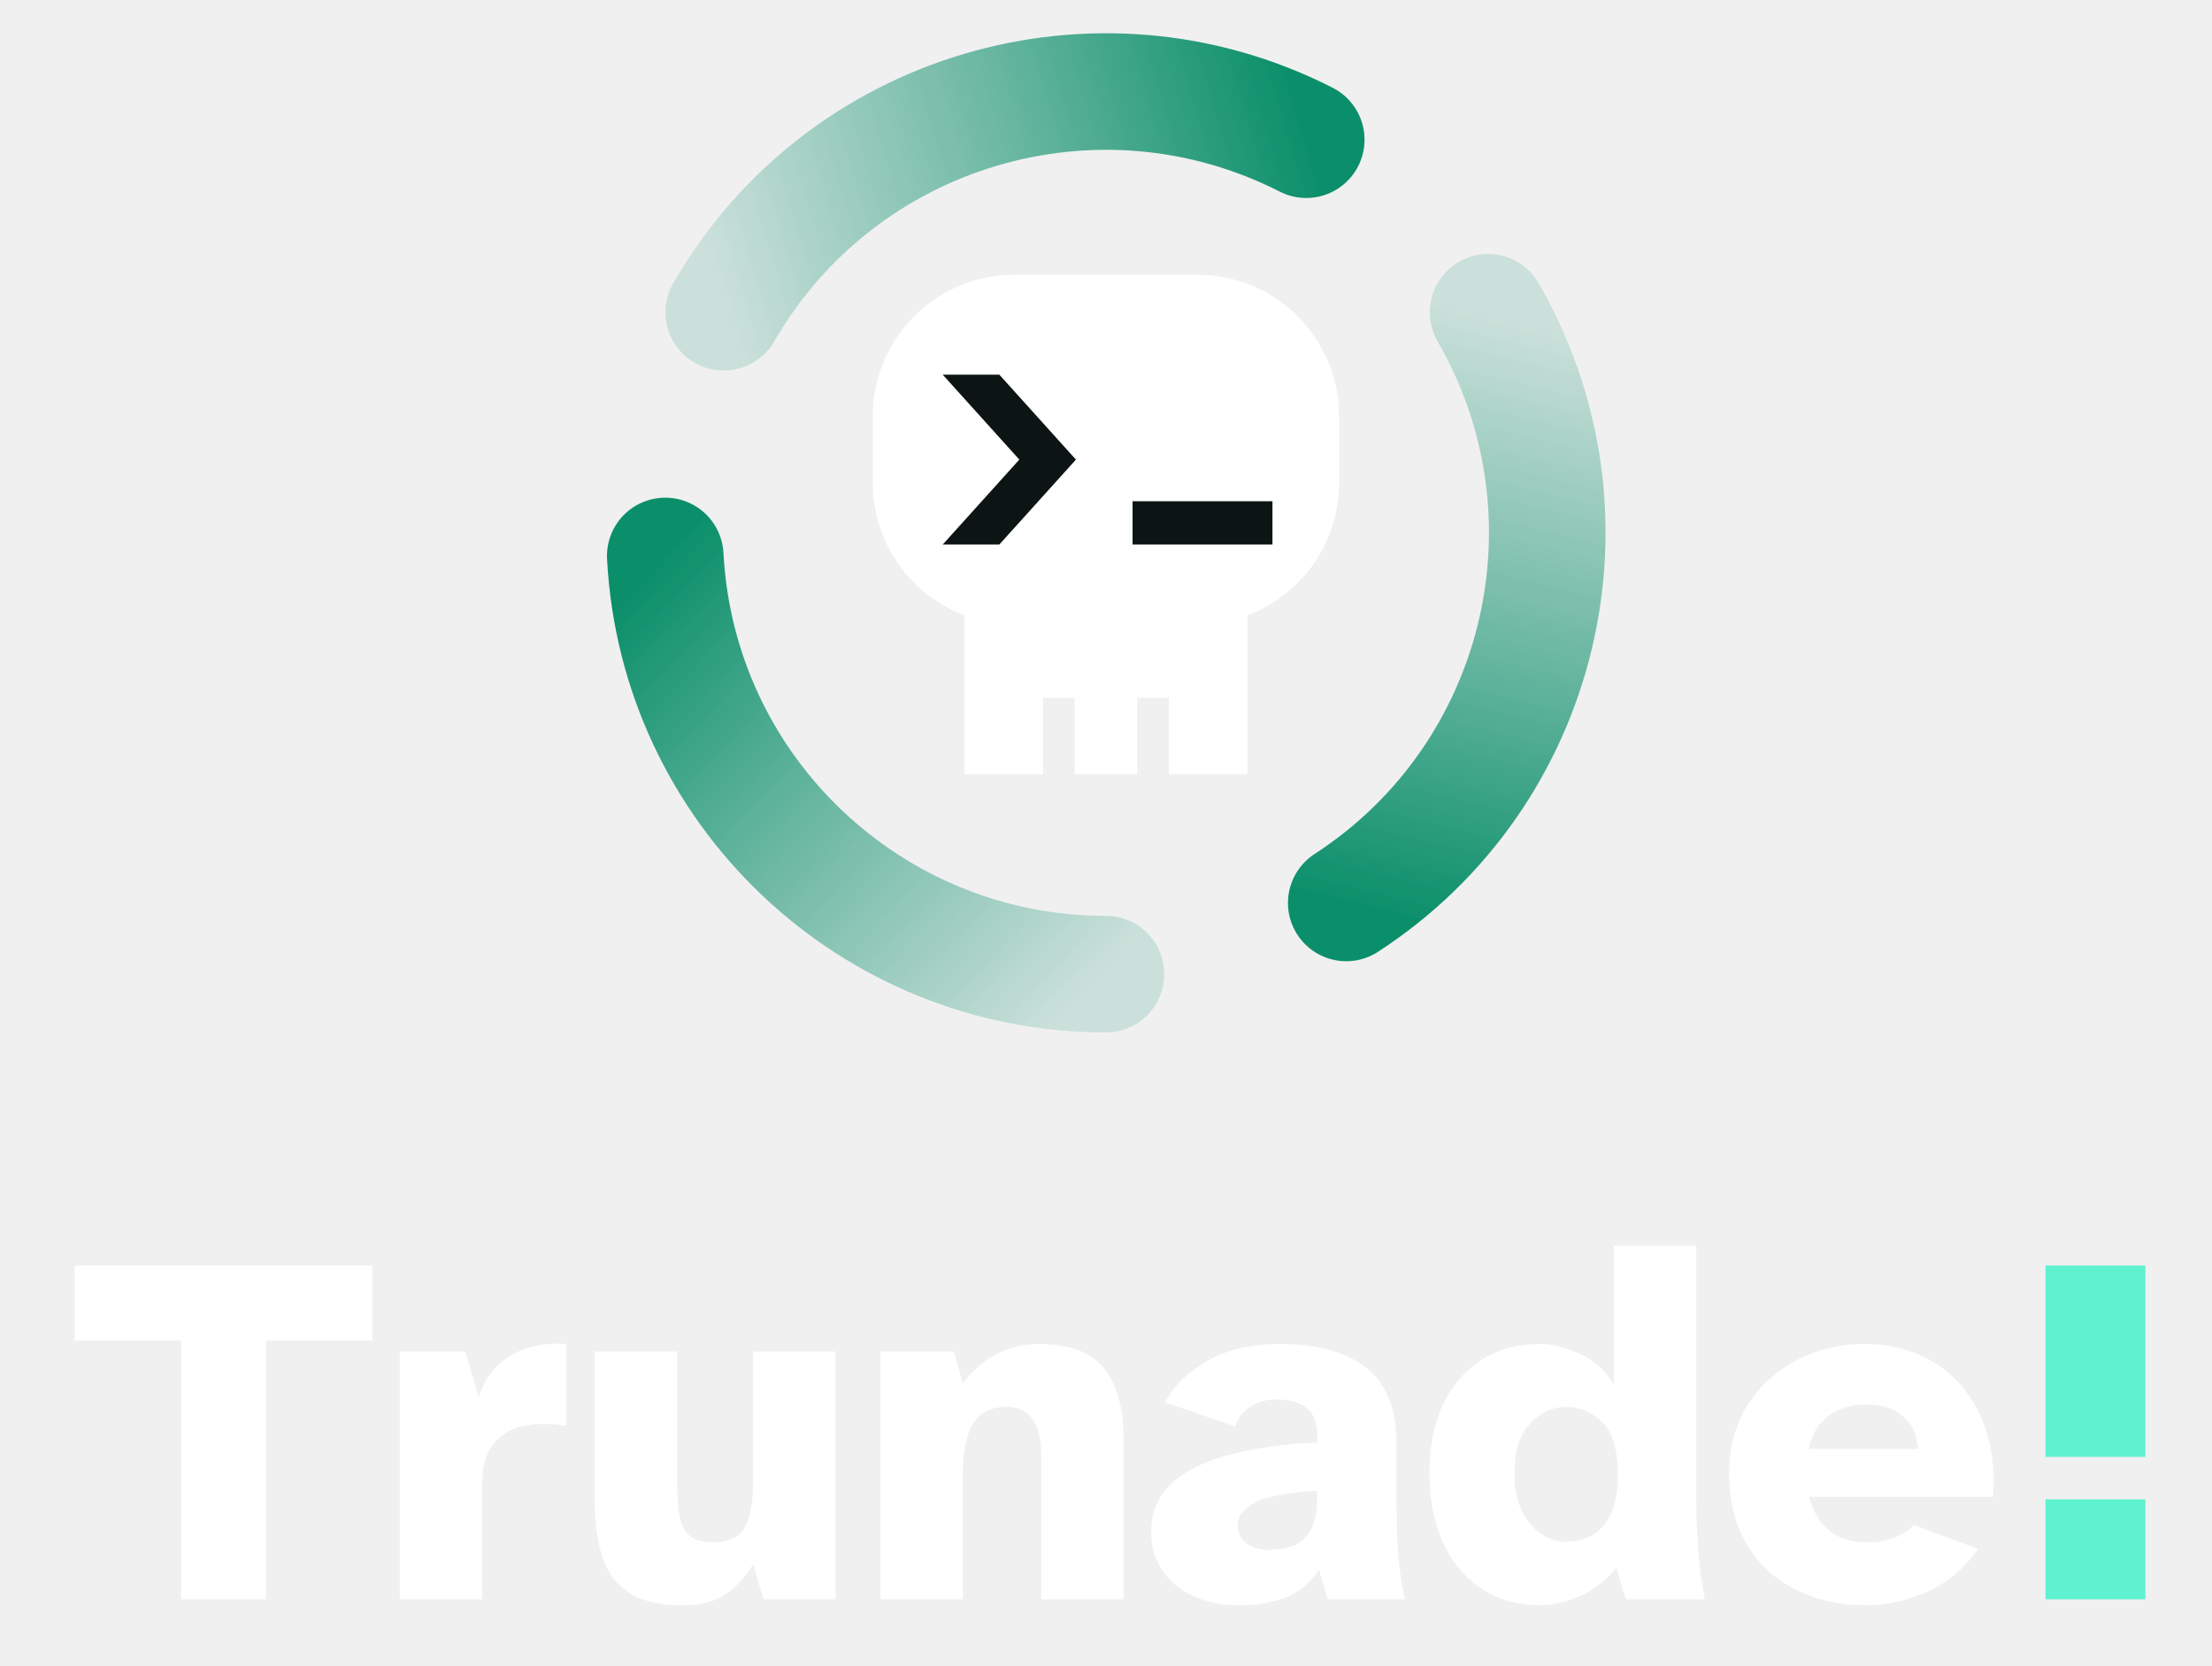
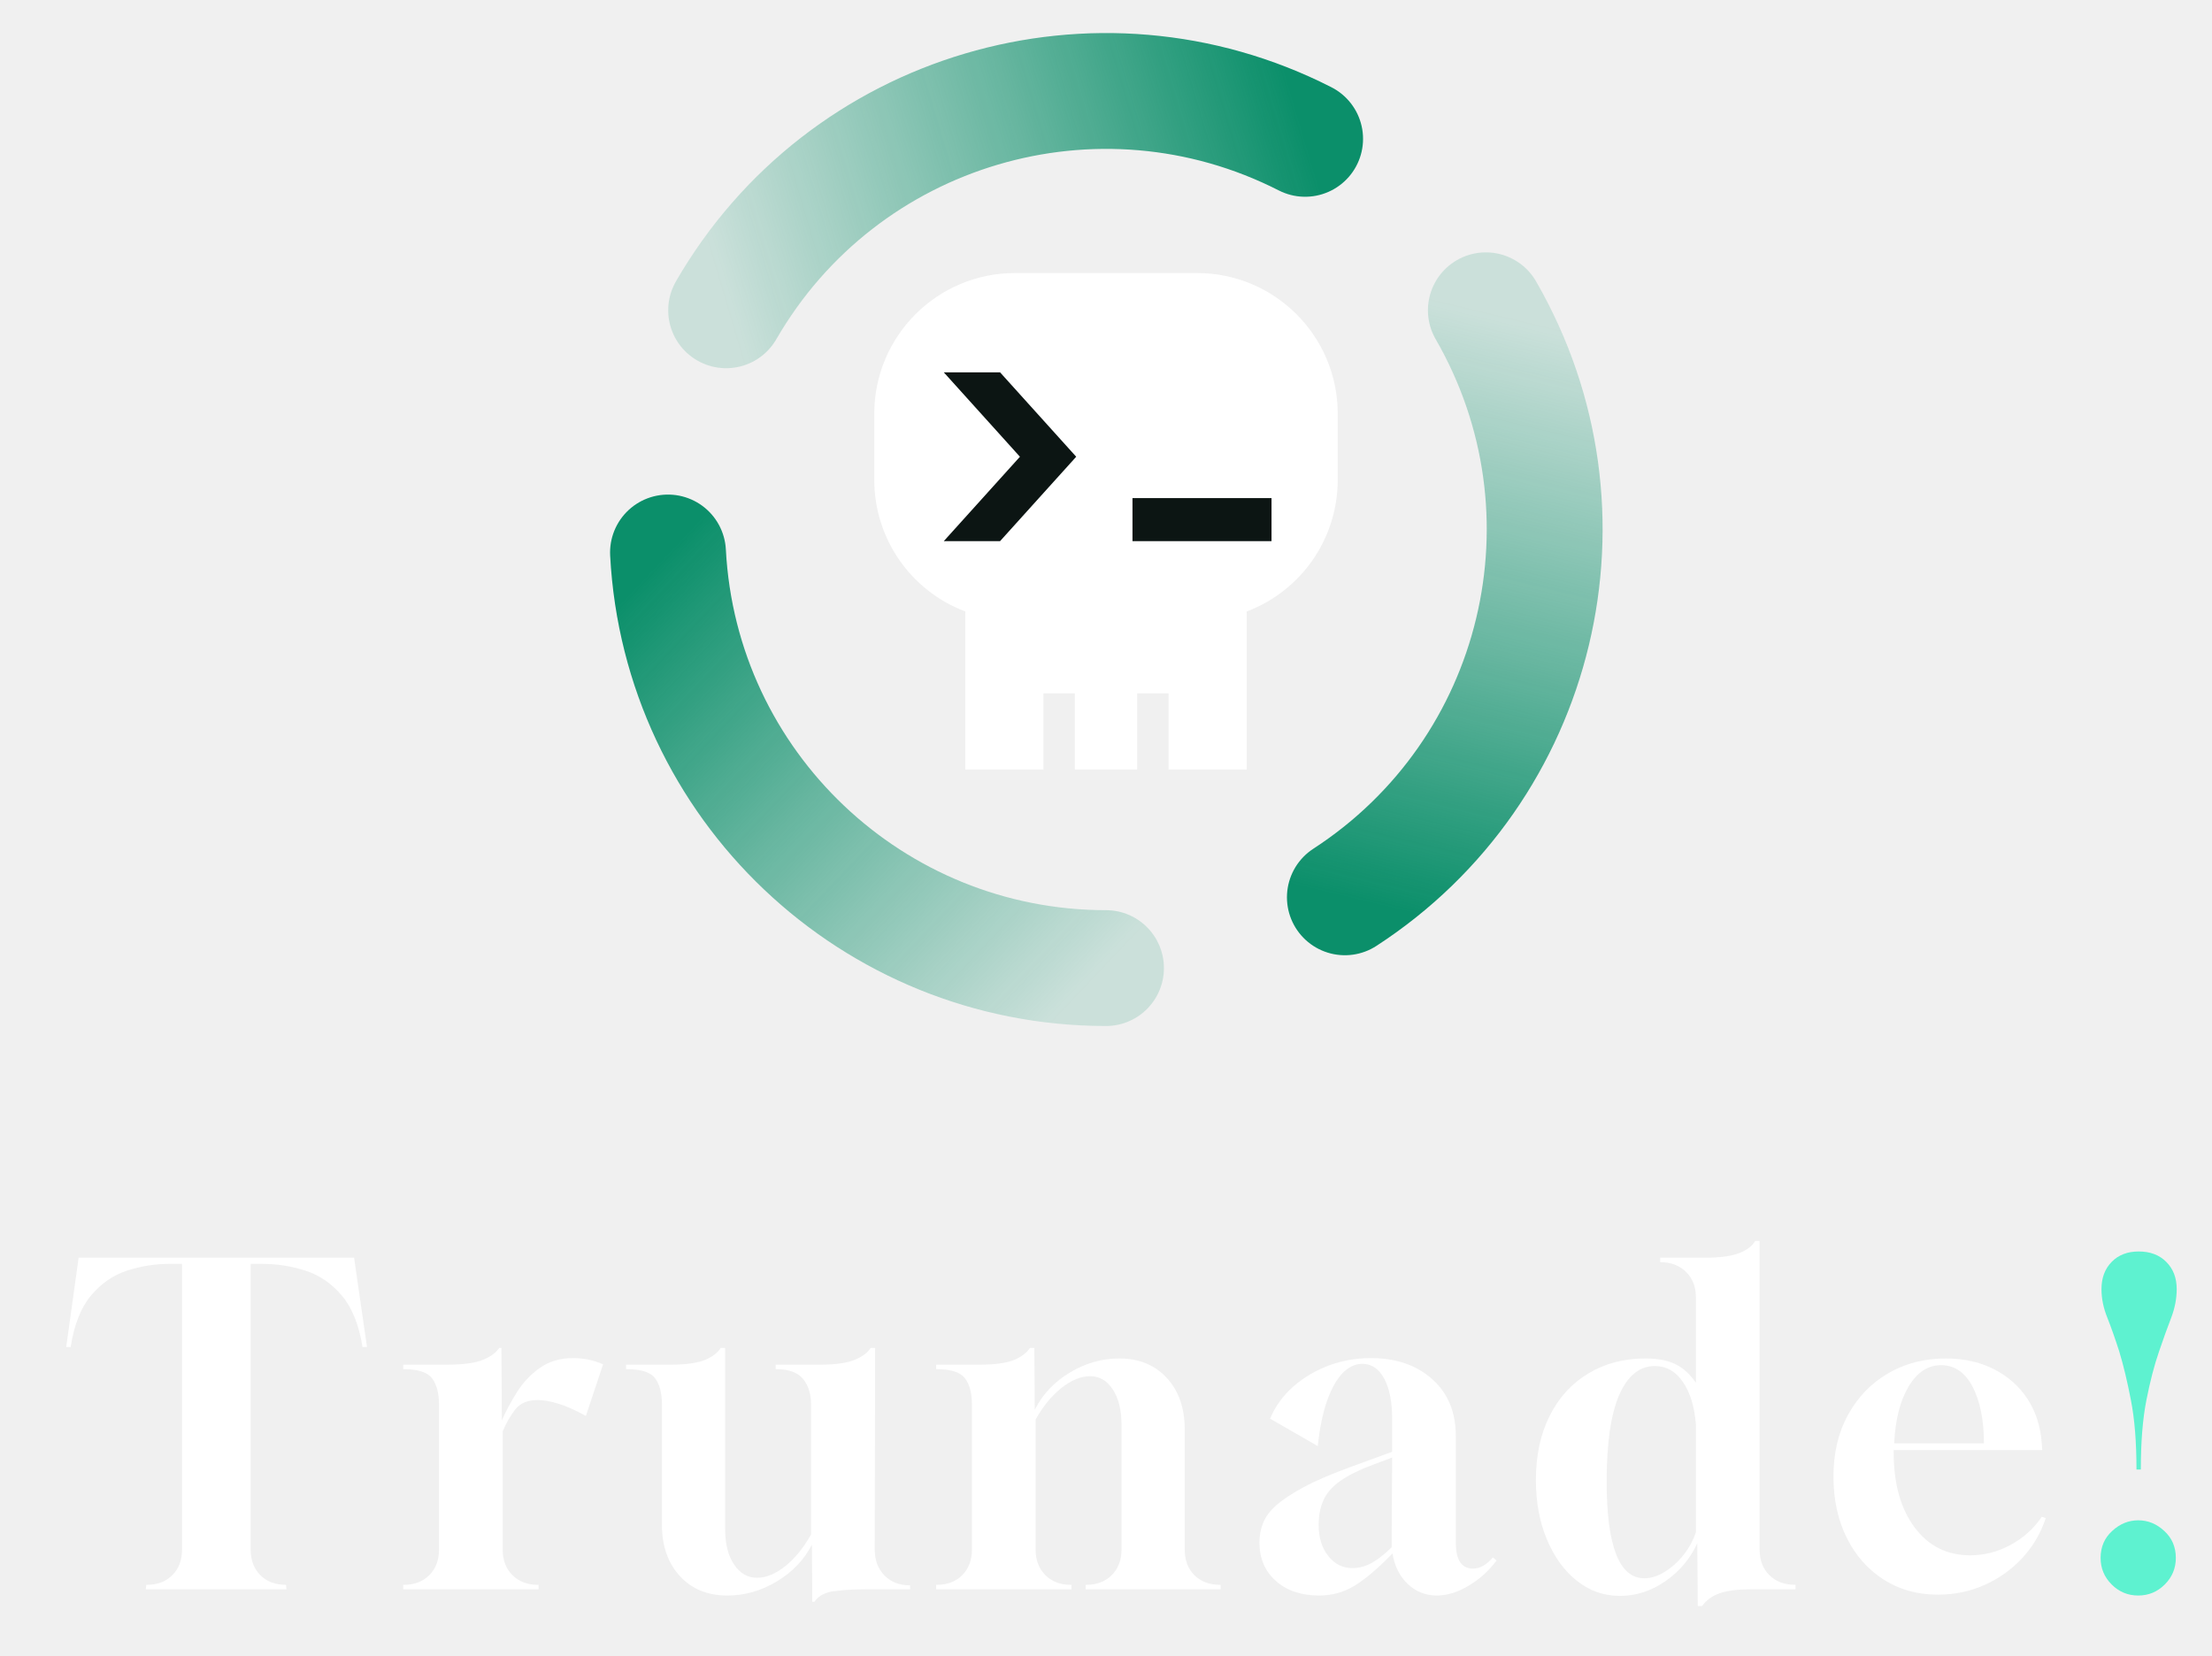
- <svg xmlns="http://www.w3.org/2000/svg" viewBox="0 0 132.83 100.04" role="img" aria-label="Trunade!">
-   <g transform="translate(34.41 0) scale(1)">
+ <svg xmlns="http://www.w3.org/2000/svg" viewBox="0 0 133.64 100.04" role="img" aria-label="Trunade!">
+   <g transform="translate(34.82 0) scale(1)">
    <linearGradient id="trn-0b8f6a-265" gradientUnits="userSpaceOnUse" x1="9.05" y1="18.75" x2="44.03" y2="8.39">
      <stop offset="0" stop-color="#0b8f6a" stop-opacity="0.16" />
      <stop offset=".55" stop-color="#0b8f6a" stop-opacity=".6" />
      <stop offset="1" stop-color="#0b8f6a" />
    </linearGradient>
    <g fill="none" stroke="url(#trn-0b8f6a-265)" stroke-width="7" stroke-linecap="round">
      <path d="M9.05 18.75A26.5 26.5 0 0 1 44.03 8.39" />
      <path d="M9.05 18.75A26.5 26.5 0 0 1 44.03 8.39" transform="rotate(120 32 32)" />
      <path d="M9.05 18.75A26.5 26.5 0 0 1 44.03 8.39" transform="rotate(240 32 32)" />
    </g>
    <path fill="#ffffff" d="M23.5 36.95A8.5 8.5 0 0 1 18 29V25a8.5 8.5 0 0 1 8.5 -8.5H37.5a8.5 8.5 0 0 1 8.5 8.5V29A8.5 8.5 0 0 1 40.5 36.95V46.5H35.78V41.9H33.88V46.5H30.12V41.9H28.22V46.5H23.5Z" />
    <path fill="#0c1513" d="M22.2 22.5h3.4L30.2 27.6L25.6 32.7h-3.4L26.8 27.6ZM33.6 30.1h8.4v2.6h-8.4Z" />
  </g>
-   <path fill="#ffffff" d="M10.87 96.04V80.5H4.48V76H22.36V80.5H15.97V96.04ZM24.01 96.04V81.16H27.94L28.75 83.89Q29.17 82.63 29.98 81.91Q30.79 81.19 31.84 80.91Q32.89 80.62 34 80.71V85.63Q32.56 85.39 31.42 85.64Q30.28 85.9 29.62 86.72Q28.96 87.55 28.96 89.05V96.04ZM40.96 96.4Q38.95 96.4 37.8 95.66Q36.64 94.93 36.17 93.5Q35.71 92.08 35.71 90.01V81.16H40.66V88.78Q40.66 89.83 40.75 90.7Q40.84 91.57 41.27 92.09Q41.71 92.62 42.79 92.62Q44.17 92.62 44.69 91.78Q45.22 90.94 45.22 88.93V81.16H50.17V96.04H45.85L45.22 93.94Q44.56 95.05 43.6 95.72Q42.64 96.4 40.96 96.4ZM52.87 96.04V81.16H57.28L57.82 83.08Q58.15 82.57 58.8 82.01Q59.44 81.46 60.37 81.08Q61.3 80.71 62.41 80.71Q64.24 80.71 65.35 81.37Q66.46 82.03 66.97 83.33Q67.48 84.64 67.48 86.53V96.04H62.53V87.55Q62.53 86.5 62.3 85.82Q62.08 85.15 61.61 84.82Q61.15 84.49 60.4 84.49Q59.02 84.49 58.42 85.51Q57.82 86.53 57.82 88.48V96.04ZM74.41 96.4Q72.88 96.4 71.68 95.86Q70.48 95.32 69.81 94.33Q69.13 93.34 69.13 92.02Q69.13 90.22 70.34 89.09Q71.56 87.97 73.8 87.37Q76.03 86.77 79.09 86.62V86.2Q79.09 85 78.43 84.52Q77.77 84.04 76.63 84.04Q75.79 84.04 75.1 84.47Q74.41 84.91 74.17 85.66L69.97 84.22Q70.72 82.75 72.49 81.73Q74.26 80.71 76.9 80.71Q80.2 80.71 82.03 82.13Q83.86 83.56 83.86 86.68V90.49Q83.86 91.54 83.92 92.6Q83.98 93.67 84.1 94.57Q84.22 95.47 84.37 96.04H79.72L79.21 94.27Q78.4 95.5 77.16 95.95Q75.91 96.4 74.41 96.4ZM76.15 93.07Q77.05 93.07 77.71 92.8Q78.37 92.53 78.73 91.84Q79.09 91.15 79.09 89.92V89.53Q76.39 89.68 75.36 90.23Q74.32 90.79 74.32 91.6Q74.32 92.26 74.84 92.66Q75.37 93.07 76.15 93.07ZM92.44 96.4Q90.49 96.4 88.99 95.42Q87.49 94.45 86.66 92.65Q85.84 90.85 85.84 88.45Q85.84 86.02 86.68 84.29Q87.52 82.57 89 81.64Q90.49 80.71 92.44 80.71Q93.55 80.71 94.85 81.29Q96.16 81.88 96.91 83.14V74.8H101.86V90.19Q101.86 91.39 101.97 92.92Q102.07 94.45 102.37 96.04H97.63L97.06 94.15Q96.04 95.38 94.79 95.89Q93.55 96.4 92.44 96.4ZM94.06 92.59Q94.87 92.59 95.58 92.21Q96.28 91.84 96.72 90.94Q97.15 90.04 97.15 88.54Q97.15 86.32 96.22 85.41Q95.29 84.49 94.06 84.49Q92.8 84.49 91.87 85.5Q90.94 86.5 90.94 88.45Q90.94 90.4 91.87 91.49Q92.8 92.59 94.06 92.59ZM112.15 96.4Q109.72 96.4 107.84 95.47Q105.97 94.54 104.91 92.77Q103.84 91 103.84 88.48Q103.84 86.11 104.95 84.37Q106.06 82.63 107.91 81.67Q109.75 80.71 111.94 80.71Q113.8 80.71 115.28 81.37Q116.77 82.03 117.81 83.24Q118.84 84.46 119.34 86.14Q119.83 87.82 119.68 89.89H108.64Q108.82 90.58 109.13 91.09Q109.45 91.6 109.88 91.94Q110.32 92.29 110.86 92.45Q111.4 92.62 112 92.62Q113.02 92.62 113.77 92.33Q114.52 92.05 114.91 91.57L118.78 93.01Q117.55 94.78 115.73 95.59Q113.92 96.4 112.15 96.4ZM108.61 87.01H115.18Q115.09 86.08 114.67 85.5Q114.25 84.91 113.58 84.62Q112.9 84.34 112.09 84.34Q111.28 84.34 110.56 84.61Q109.84 84.88 109.33 85.47Q108.82 86.05 108.61 87.01Z" />
-   <path fill="#5ef2d0" d="M122.83 76h6v11.49h-6ZM122.83 90.04h6v6h-6Z" />
+   <g transform="translate(4 74.5) scale(0.75)">
+     <path fill="#ffffff" d="M6.41 28.72 6.45 28.36H6.48Q7.77 28.36 8.55 27.58Q9.33 26.8 9.33 25.51V2.5H8.3Q6.56 2.5 4.88 3.05Q3.21 3.6 2 5.05Q0.78 6.49 0.36 9.2H0L1 2H23.19L24.23 9.2H23.87Q23.44 6.52 22.21 5.06Q20.98 3.6 19.29 3.05Q17.6 2.5 15.78 2.5H14.86V25.51Q14.86 26.8 15.64 27.58Q16.42 28.36 17.71 28.36L17.74 28.72ZM27.15 28.72V28.36H27.18Q28.47 28.36 29.25 27.58Q30.03 26.8 30.03 25.51V13.83Q30.03 12.47 29.48 11.73Q28.93 10.98 27.15 10.98V10.62H30.67Q32.56 10.62 33.52 10.25Q34.49 9.87 34.88 9.27H35.06L35.09 15.11Q35.56 14.04 36.29 12.87Q37.02 11.69 38.14 10.89Q39.26 10.09 40.83 10.09Q41.36 10.09 41.97 10.19Q42.57 10.3 43.25 10.59L41.86 14.75Q40.58 14.04 39.63 13.76Q38.69 13.47 37.98 13.47Q36.77 13.47 36.18 14.22Q35.59 14.97 35.16 16V25.51Q35.16 26.8 35.95 27.58Q36.73 28.36 38.01 28.36H38.05V28.72ZM60.1 29.72 60.07 25.12Q59.14 26.94 57.25 28.08Q55.36 29.22 53.26 29.22Q50.87 29.22 49.43 27.65Q47.99 26.08 47.99 23.52V13.83Q47.99 12.47 47.45 11.73Q46.92 10.98 45.1 10.98V10.62H48.7Q50.52 10.62 51.48 10.23Q52.37 9.84 52.73 9.27H53.08V23.87Q53.08 25.66 53.8 26.72Q54.51 27.79 55.65 27.79Q56.75 27.79 57.93 26.85Q59.1 25.91 60 24.3V13.83Q60 12.55 59.35 11.76Q58.71 10.98 57.15 10.98V10.62H60.74Q62.56 10.62 63.52 10.23Q64.45 9.84 64.8 9.27H65.16L65.13 25.51Q65.13 26.8 65.91 27.6Q66.69 28.4 67.98 28.4V28.72H64.45Q63.52 28.72 62.81 28.77Q62.1 28.83 61.63 28.9Q60.67 29.11 60.28 29.72ZM70.08 28.72V28.36H70.11Q71.4 28.36 72.18 27.58Q72.96 26.8 72.96 25.51V13.83Q72.96 12.47 72.41 11.73Q71.86 10.98 70.08 10.98V10.62H73.6Q75.42 10.62 76.38 10.23Q77.27 9.84 77.63 9.27H77.99L78.02 14.26Q78.95 12.4 80.84 11.26Q82.73 10.12 84.83 10.12Q87.21 10.12 88.66 11.69Q90.1 13.26 90.1 15.82V25.51Q90.1 26.8 90.88 27.58Q91.67 28.36 92.95 28.36H92.99V28.72H82.12V28.36H82.16Q83.44 28.36 84.22 27.58Q85.01 26.8 85.01 25.51V15.47Q85.01 13.69 84.31 12.62Q83.62 11.55 82.48 11.55Q81.37 11.55 80.18 12.49Q78.98 13.44 78.09 15.04V25.51Q78.09 26.8 78.88 27.58Q79.66 28.36 80.94 28.36H80.98V28.72ZM100.93 29.22Q98.76 29.22 97.44 28.04Q96.12 26.87 96.12 24.94Q96.12 24.12 96.41 23.39Q96.69 22.66 97.47 21.95Q98.29 21.24 99.72 20.47Q101.14 19.71 103.5 18.85L106.81 17.64V14.97Q106.81 12.94 106.17 11.74Q105.53 10.55 104.39 10.55Q103.03 10.59 102.09 12.33Q101.14 14.08 100.82 17.18L96.98 14.97Q97.58 13.51 98.83 12.4Q100.08 11.3 101.7 10.69Q103.32 10.09 105.1 10.09Q108.13 10.09 110.03 11.78Q111.94 13.47 111.94 16.39V24.98Q111.94 27.05 113.33 27.05Q114.15 27.05 114.93 26.15L115.22 26.4Q114.29 27.65 112.97 28.43Q111.65 29.22 110.41 29.22Q109.05 29.22 108.07 28.29Q107.09 27.37 106.84 25.83Q105.1 27.62 103.8 28.42Q102.5 29.22 100.93 29.22ZM103.6 27.01Q104.39 27.01 105.12 26.62Q105.85 26.23 106.77 25.34L106.81 18.1L105.38 18.64Q103.57 19.31 102.6 20.01Q101.64 20.7 101.27 21.56Q100.89 22.41 100.89 23.52Q100.89 25.05 101.66 26.03Q102.43 27.01 103.6 27.01ZM131.43 30.07 131.39 25.01Q130.54 26.87 128.83 28.06Q127.12 29.25 125.16 29.25Q123.23 29.25 121.7 28.04Q120.17 26.83 119.28 24.71Q118.39 22.59 118.39 19.92Q118.39 16.93 119.51 14.72Q120.63 12.51 122.63 11.32Q124.62 10.12 127.22 10.12Q128.68 10.12 129.61 10.57Q130.54 11.01 131.28 12.08V5.21Q131.28 3.92 130.48 3.14Q129.68 2.36 128.4 2.36V2H132.03Q133.81 2 134.74 1.64Q135.67 1.29 136.06 0.65H136.41V25.51Q136.41 26.8 137.2 27.58Q137.98 28.36 139.3 28.36V28.72H135.67Q134.1 28.72 133.19 29.04Q132.28 29.36 131.78 30.07ZM127.12 27.83Q127.94 27.83 128.77 27.31Q129.61 26.8 130.29 25.94Q130.96 25.09 131.28 24.12V15.43Q131.11 13.29 130.23 12.01Q129.36 10.73 127.97 10.73Q126.12 10.73 125.09 13.08Q124.09 15.43 124.09 20.03Q124.09 27.83 127.12 27.83ZM150.77 29.15Q148.31 29.15 146.41 27.94Q144.5 26.72 143.43 24.57Q142.36 22.41 142.36 19.64Q142.36 16.79 143.54 14.65Q144.72 12.51 146.76 11.32Q148.81 10.12 151.41 10.12Q153.59 10.12 155.28 10.98Q156.97 11.83 157.99 13.38Q159 14.93 159.14 16.96L159.18 17.5H147.21V17.68Q147.21 21.45 148.88 23.71Q150.56 25.98 153.37 25.98Q155.08 25.98 156.63 25.14Q158.18 24.3 159.14 22.88L159.46 22.98Q158.86 24.8 157.58 26.19Q156.29 27.58 154.55 28.36Q152.8 29.15 150.77 29.15ZM147.25 16.96H154.48Q154.48 14.15 153.57 12.4Q152.66 10.66 151.02 10.66Q149.45 10.66 148.42 12.37Q147.39 14.08 147.25 16.96Z" />
+     <path fill="#5ef2d0" d="M166.77 19.07Q166.77 15.75 166.32 13.47Q165.88 11.19 165.38 9.55Q164.88 7.99 164.42 6.83Q163.95 5.67 163.95 4.53Q163.95 3.18 164.77 2.34Q165.59 1.5 166.95 1.5Q168.34 1.5 169.17 2.34Q170.01 3.18 170.01 4.53Q170.01 5.67 169.57 6.83Q169.12 7.99 168.59 9.55Q168.02 11.19 167.57 13.47Q167.12 15.75 167.12 19.07ZM166.91 29.22Q165.66 29.22 164.77 28.33Q163.88 27.44 163.88 26.19Q163.88 24.87 164.81 24.02Q165.74 23.16 166.91 23.16Q168.09 23.16 169.01 24.02Q169.94 24.87 169.94 26.19Q169.94 27.44 169.05 28.33Q168.16 29.22 166.91 29.22Z" />
+   </g>
</svg>
